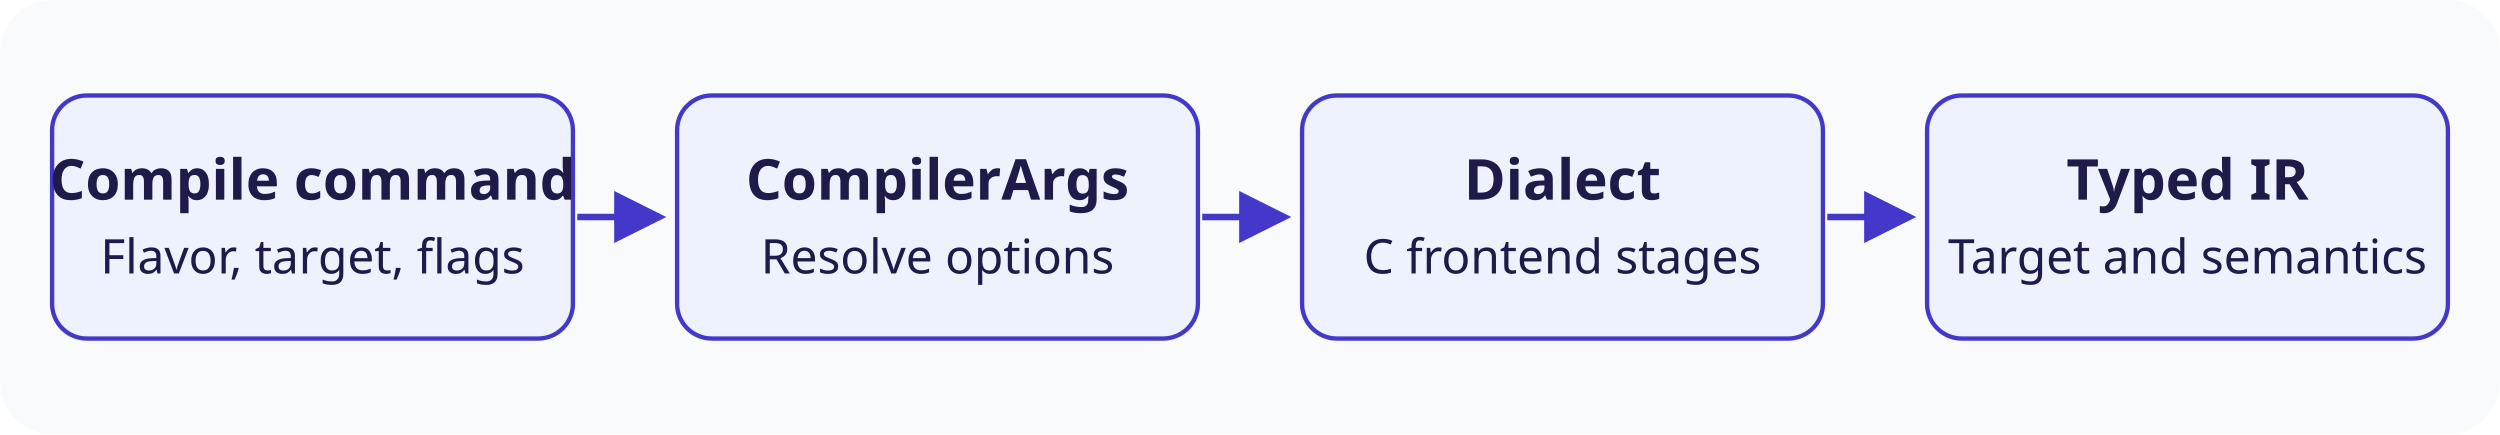
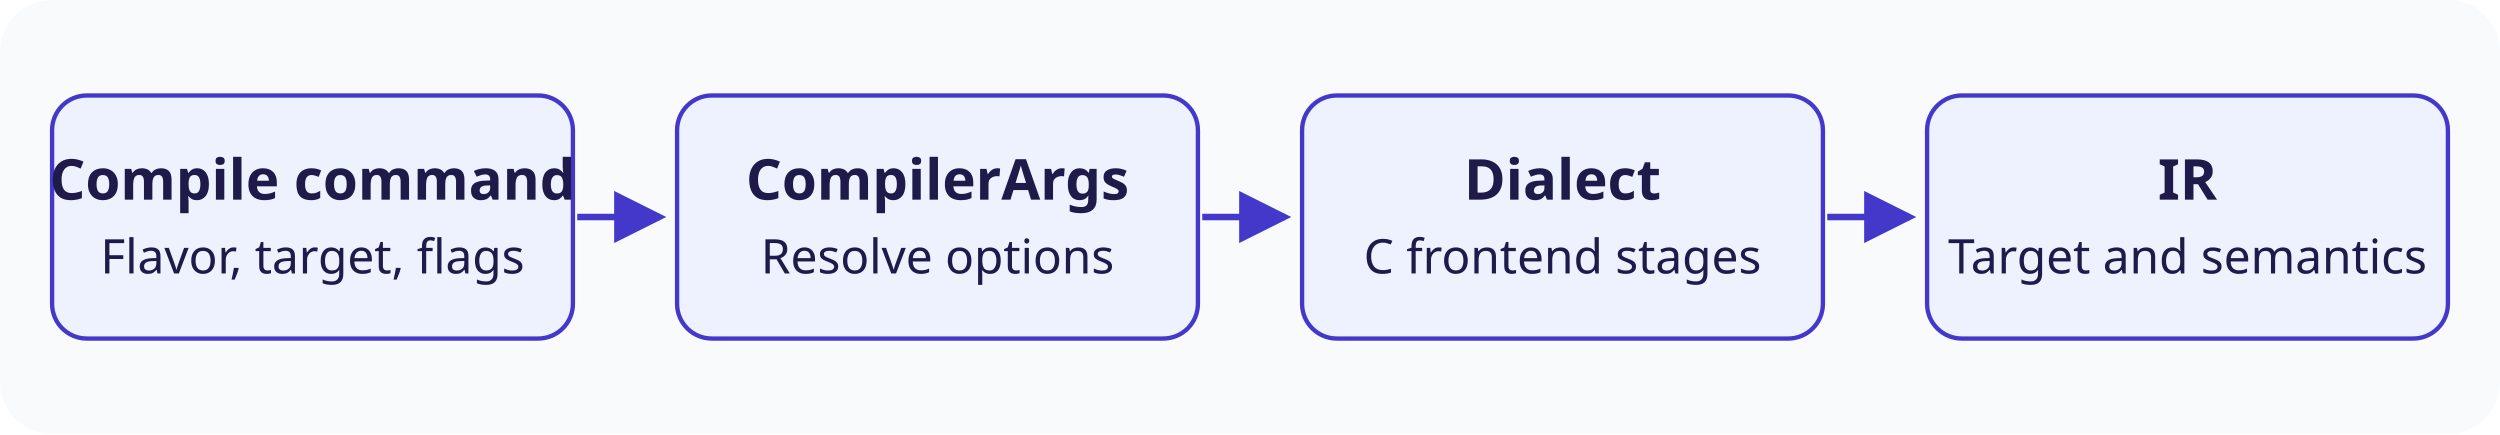
<svg xmlns="http://www.w3.org/2000/svg" width="576" height="100" viewBox="0 0 576 100" role="img" aria-labelledby="title description">
  <defs>
    <marker id="arrow" markerWidth="8" markerHeight="8" refX="7" refY="4" orient="auto">
      <path d="M0 0L8 4L0 8Z" fill="#4338ca" />
    </marker>
  </defs>
  <rect width="576" height="100" rx="12" fill="#f8fafc" />
  <g fill="#eef2ff" stroke="#4338ca">
    <rect x="12" y="22" width="120" height="56" rx="8" />
    <rect x="156" y="22" width="120" height="56" rx="8" />
    <rect x="300" y="22" width="120" height="56" rx="8" />
    <rect x="444" y="22" width="120" height="56" rx="8" />
  </g>
  <g stroke="#4338ca" stroke-width="1.5" marker-end="url(#arrow)">
    <path d="M133 50H152" />
    <path d="M277 50H296" />
    <path d="M421 50H440" />
  </g>
  <g font-family="system-ui, sans-serif" text-anchor="middle" fill="#1e1b4b">
    <g font-size="13" font-weight="600">
      <text x="72" y="46">Compile command</text>
      <text x="216" y="46">CompilerArgs</text>
      <text x="360" y="46">Dialect</text>
-       <text x="504" y="46">Typed IR</text>
+       <text x="504" y="46">IR</text>
    </g>
    <g font-size="11">
      <text x="72" y="63">Flavor, target, flags</text>
      <text x="216" y="63">Resolve options</text>
      <text x="360" y="63">C frontend stages</text>
      <text x="504" y="63">Target and semantics</text>
    </g>
  </g>
</svg>
